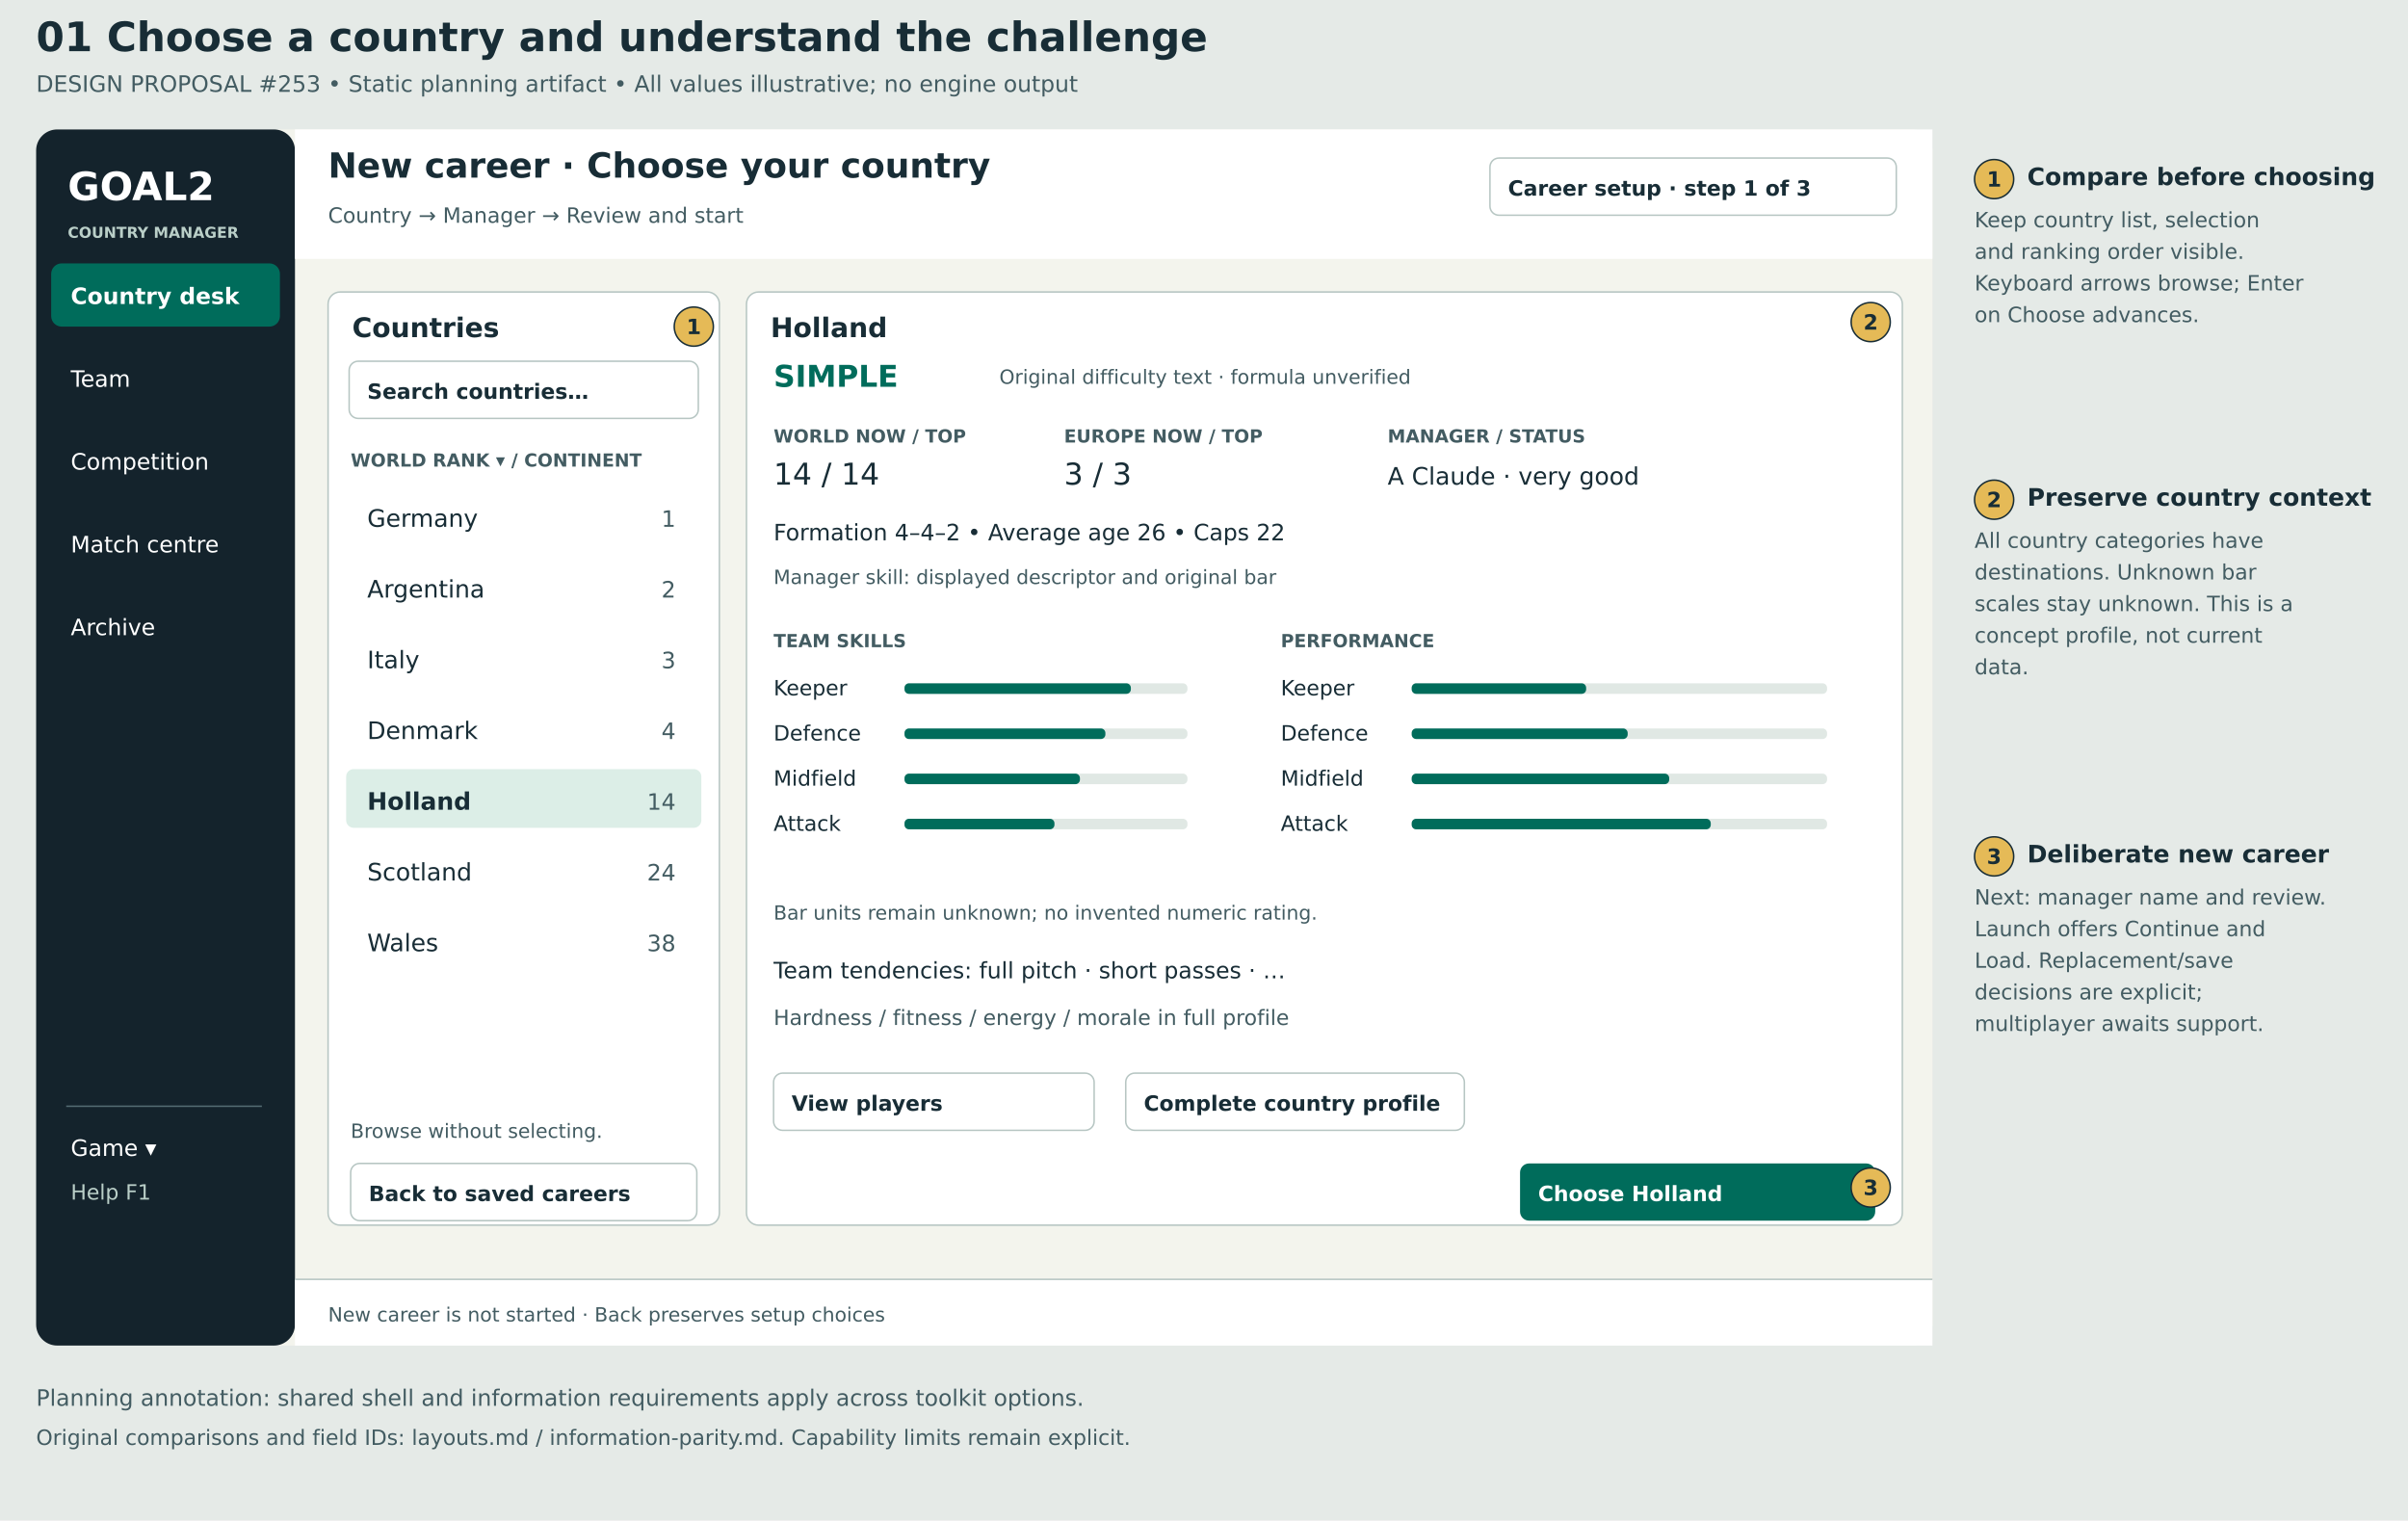
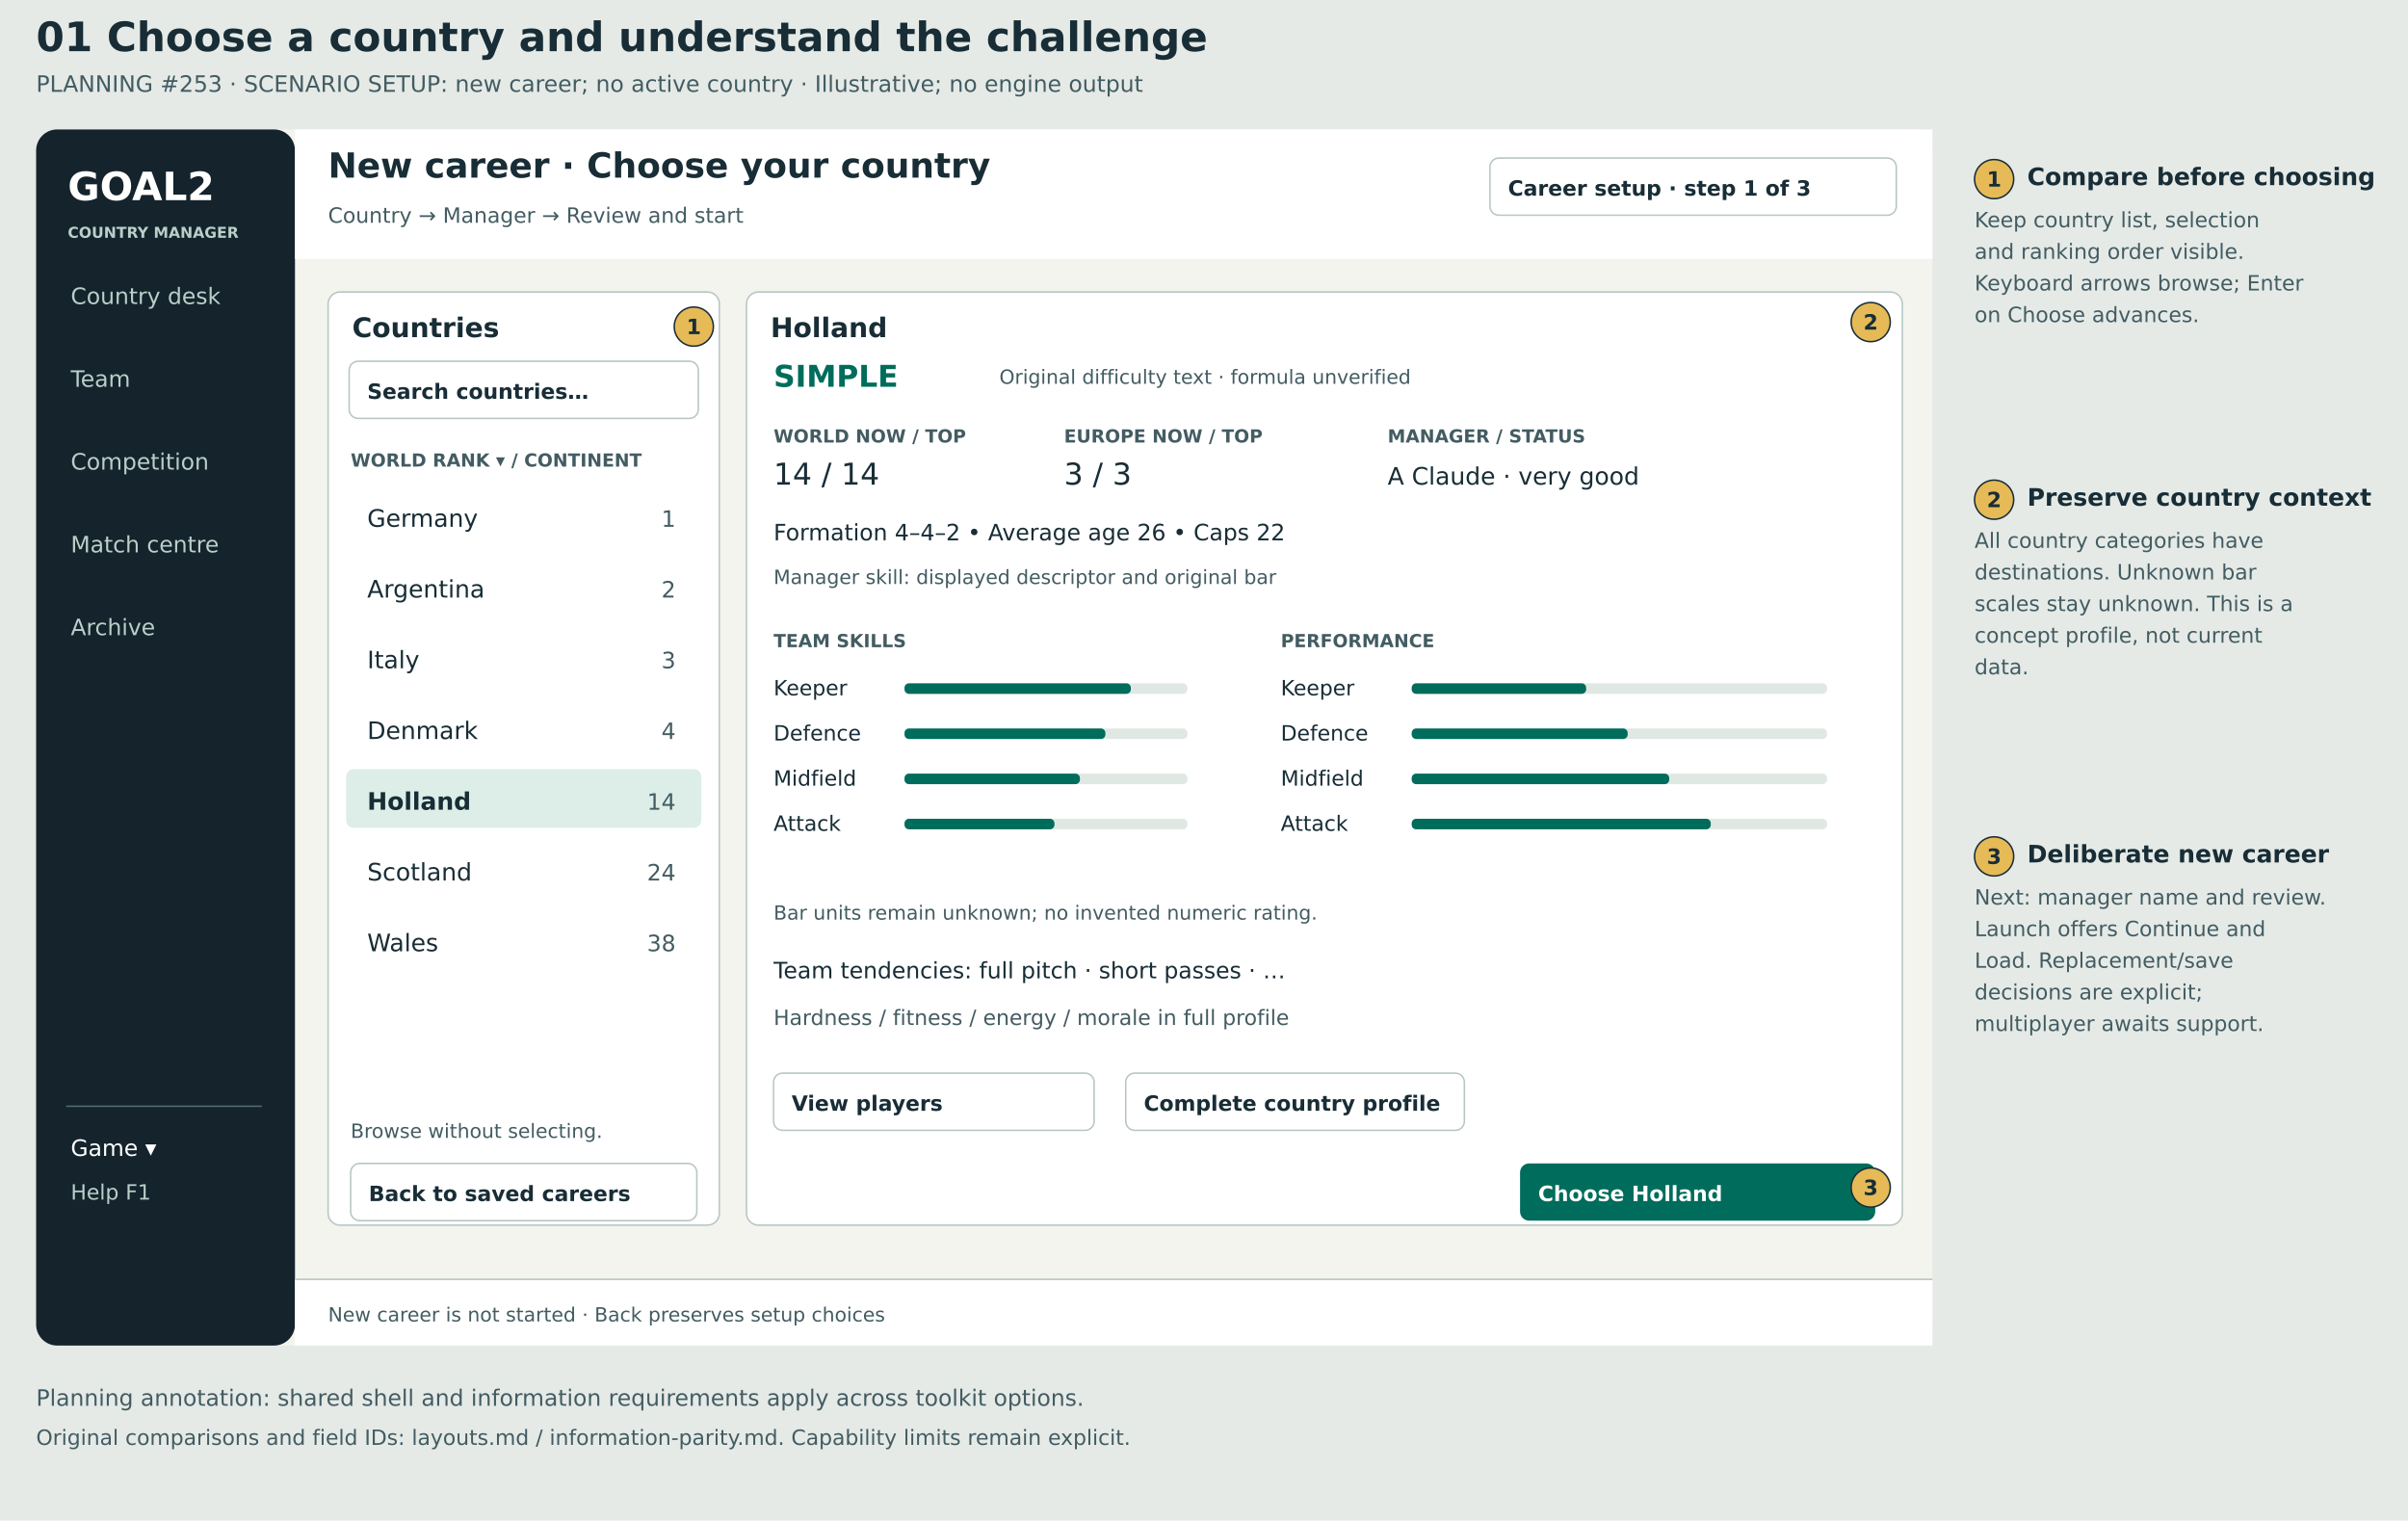
<svg xmlns="http://www.w3.org/2000/svg" width="1600" height="1010" viewBox="0 0 1600 1010" role="img" aria-labelledby="title desc">
  <g font-family="DejaVu Sans, Segoe UI, sans-serif">
    <rect x="0" y="0" width="1600" height="1010" rx="0" fill="#E5EAE7" />
    <text x="24" y="34" fill="#182D36" font-size="27" font-weight="700">01  Choose a country and understand the challenge</text>
-     <text x="24" y="61" fill="#435C62" font-size="15" font-weight="400">DESIGN PROPOSAL #253  •  Static planning artifact  •  All values illustrative; no engine output</text>
+     <text x="24" y="61" fill="#435C62" font-size="15" font-weight="400">PLANNING #253 · SCENARIO SETUP: new career; no active country · Illustrative; no engine output</text>
    <rect x="24" y="86" width="1260" height="808" rx="14" fill="#F3F4ED" />
    <rect x="24" y="86" width="172" height="808" rx="14" fill="#14232C" />
    <text x="45" y="133" fill="#FFFFFF" font-size="26" font-weight="700">GOAL2</text>
    <text x="45" y="158" fill="#BACFC8" font-size="10" font-weight="700">COUNTRY MANAGER</text>
-     <rect x="34" y="175" width="152" height="42" rx="7" fill="#006C5B" />
-     <text x="47" y="202" fill="#FFFFFF" font-size="15" font-weight="600">Country desk</text>
-     <text x="47" y="257" fill="#FFFFFF" font-size="15" font-weight="400">Team</text>
-     <text x="47" y="312" fill="#FFFFFF" font-size="15" font-weight="400">Competition</text>
-     <text x="47" y="367" fill="#FFFFFF" font-size="15" font-weight="400">Match centre</text>
-     <text x="47" y="422" fill="#FFFFFF" font-size="15" font-weight="400">Archive</text>
+     <text x="47" y="202" fill="#BACFC8" font-size="15" font-weight="400">Country desk</text>
+     <text x="47" y="257" fill="#BACFC8" font-size="15" font-weight="400">Team</text>
+     <text x="47" y="312" fill="#BACFC8" font-size="15" font-weight="400">Competition</text>
+     <text x="47" y="367" fill="#BACFC8" font-size="15" font-weight="400">Match centre</text>
+     <text x="47" y="422" fill="#BACFC8" font-size="15" font-weight="400">Archive</text>
    <line x1="44" y1="735" x2="174" y2="735" stroke="#536B71" />
    <text x="47" y="768" fill="#FFFFFF" font-size="15" font-weight="400">Game  ▾</text>
    <text x="47" y="797" fill="#BACFC8" font-size="14" font-weight="400">Help  F1</text>
    <rect x="196" y="86" width="1088" height="86" rx="0" fill="#FFFFFF" />
    <text x="218" y="118" fill="#182D36" font-size="23" font-weight="700">New career · Choose your country</text>
    <text x="218" y="148" fill="#435C62" font-size="14" font-weight="400">Country → Manager → Review and start</text>
    <rect x="990" y="105" width="270" height="38" rx="6" fill="#FFFFFF" stroke="#B7C6C3" />
    <text x="1002" y="130" fill="#182D36" font-size="14" font-weight="600">Career setup · step 1 of 3</text>
    <rect x="196" y="850" width="1088" height="44" rx="0" fill="#FFFFFF" />
    <line x1="196" y1="850" x2="1284" y2="850" stroke="#B7C6C3" />
    <text x="218" y="878" fill="#435C62" font-size="13" font-weight="400">New career is not started · Back preserves setup choices</text>
    <rect x="218" y="194" width="260" height="620" rx="8" fill="#FFFFFF" stroke="#B7C6C3" />
    <text x="234" y="224" fill="#182D36" font-size="18" font-weight="700">Countries</text>
    <rect x="232" y="240" width="232" height="38" rx="6" fill="#FFFFFF" stroke="#B7C6C3" />
    <text x="244" y="265" fill="#182D36" font-size="14" font-weight="600">Search countries…</text>
    <text x="233" y="310" fill="#435C62" font-size="12" font-weight="600">WORLD RANK  ▾   /   CONTINENT</text>
    <text x="244" y="350" fill="#182D36" font-size="16" font-weight="400">Germany</text>
    <text x="449" y="350" fill="#435C62" font-size="15" font-weight="400" text-anchor="end">1</text>
    <text x="244" y="397" fill="#182D36" font-size="16" font-weight="400">Argentina</text>
    <text x="449" y="397" fill="#435C62" font-size="15" font-weight="400" text-anchor="end">2</text>
    <text x="244" y="444" fill="#182D36" font-size="16" font-weight="400">Italy</text>
    <text x="449" y="444" fill="#435C62" font-size="15" font-weight="400" text-anchor="end">3</text>
    <text x="244" y="491" fill="#182D36" font-size="16" font-weight="400">Denmark</text>
    <text x="449" y="491" fill="#435C62" font-size="15" font-weight="400" text-anchor="end">4</text>
    <rect x="230" y="511" width="236" height="39" rx="5" fill="#DCEEE7" />
    <text x="244" y="538" fill="#182D36" font-size="16" font-weight="600">Holland</text>
    <text x="449" y="538" fill="#435C62" font-size="15" font-weight="400" text-anchor="end">14</text>
    <text x="244" y="585" fill="#182D36" font-size="16" font-weight="400">Scotland</text>
    <text x="449" y="585" fill="#435C62" font-size="15" font-weight="400" text-anchor="end">24</text>
    <text x="244" y="632" fill="#182D36" font-size="16" font-weight="400">Wales</text>
    <text x="449" y="632" fill="#435C62" font-size="15" font-weight="400" text-anchor="end">38</text>
    <text x="233" y="756" fill="#435C62" font-size="13" font-weight="400">Browse without selecting.</text>
    <rect x="233" y="773" width="230" height="38" rx="6" fill="#FFFFFF" stroke="#B7C6C3" />
    <text x="245" y="798" fill="#182D36" font-size="14" font-weight="600">Back to saved careers</text>
    <rect x="496" y="194" width="768" height="620" rx="8" fill="#FFFFFF" stroke="#B7C6C3" />
    <text x="512" y="224" fill="#182D36" font-size="18" font-weight="700">Holland</text>
    <text x="514" y="257" fill="#006C5B" font-size="20" font-weight="700">SIMPLE</text>
    <text x="664" y="255" fill="#435C62" font-size="13" font-weight="400">Original difficulty text · formula unverified</text>
    <text x="514" y="294" fill="#435C62" font-size="12" font-weight="600">WORLD NOW / TOP</text>
    <text x="514" y="322" fill="#182D36" font-size="20" font-weight="400">14 / 14</text>
    <text x="707" y="294" fill="#435C62" font-size="12" font-weight="600">EUROPE NOW / TOP</text>
    <text x="707" y="322" fill="#182D36" font-size="20" font-weight="400">3 / 3</text>
    <text x="922" y="294" fill="#435C62" font-size="12" font-weight="600">MANAGER / STATUS</text>
    <text x="922" y="322" fill="#182D36" font-size="16" font-weight="400">A Claude · very good</text>
    <text x="514" y="359" fill="#182D36" font-size="15" font-weight="400">Formation 4–4–2   •   Average age 26   •   Caps 22</text>
    <text x="514" y="388" fill="#435C62" font-size="13" font-weight="400">Manager skill: displayed descriptor and original bar</text>
    <text x="514" y="430" fill="#435C62" font-size="12" font-weight="600">TEAM SKILLS</text>
    <text x="851" y="430" fill="#435C62" font-size="12" font-weight="600">PERFORMANCE</text>
    <text x="514" y="462" fill="#182D36" font-size="14" font-weight="400">Keeper</text>
    <rect x="601" y="454" width="188" height="7" rx="3" fill="#E0E8E4" />
    <rect x="601" y="454" width="150.4" height="7" rx="3" fill="#006C5B" />
    <text x="851" y="462" fill="#182D36" font-size="14" font-weight="400">Keeper</text>
    <rect x="938" y="454" width="276" height="7" rx="3" fill="#E0E8E4" />
    <rect x="938" y="454" width="115.92" height="7" rx="3" fill="#006C5B" />
    <text x="514" y="492" fill="#182D36" font-size="14" font-weight="400">Defence</text>
    <rect x="601" y="484" width="188" height="7" rx="3" fill="#E0E8E4" />
    <rect x="601" y="484" width="133.48" height="7" rx="3" fill="#006C5B" />
    <text x="851" y="492" fill="#182D36" font-size="14" font-weight="400">Defence</text>
    <rect x="938" y="484" width="276" height="7" rx="3" fill="#E0E8E4" />
    <rect x="938" y="484" width="143.52" height="7" rx="3" fill="#006C5B" />
    <text x="514" y="522" fill="#182D36" font-size="14" font-weight="400">Midfield</text>
    <rect x="601" y="514" width="188" height="7" rx="3" fill="#E0E8E4" />
    <rect x="601" y="514" width="116.56" height="7" rx="3" fill="#006C5B" />
    <text x="851" y="522" fill="#182D36" font-size="14" font-weight="400">Midfield</text>
    <rect x="938" y="514" width="276" height="7" rx="3" fill="#E0E8E4" />
    <rect x="938" y="514" width="171.12" height="7" rx="3" fill="#006C5B" />
    <text x="514" y="552" fill="#182D36" font-size="14" font-weight="400">Attack</text>
    <rect x="601" y="544" width="188" height="7" rx="3" fill="#E0E8E4" />
    <rect x="601" y="544" width="99.64" height="7" rx="3" fill="#006C5B" />
    <text x="851" y="552" fill="#182D36" font-size="14" font-weight="400">Attack</text>
    <rect x="938" y="544" width="276" height="7" rx="3" fill="#E0E8E4" />
    <rect x="938" y="544" width="198.72" height="7" rx="3" fill="#006C5B" />
    <text x="514" y="611" fill="#435C62" font-size="13" font-weight="400">Bar units remain unknown; no invented numeric rating.</text>
    <text x="514" y="650" fill="#182D36" font-size="15" font-weight="400">Team tendencies: full pitch · short passes · …</text>
    <text x="514" y="681" fill="#435C62" font-size="14" font-weight="400">Hardness / fitness / energy / morale in full profile</text>
    <rect x="514" y="713" width="213" height="38" rx="6" fill="#FFFFFF" stroke="#B7C6C3" />
    <text x="526" y="738" fill="#182D36" font-size="14" font-weight="600">View players</text>
    <rect x="748" y="713" width="225" height="38" rx="6" fill="#FFFFFF" stroke="#B7C6C3" />
    <text x="760" y="738" fill="#182D36" font-size="14" font-weight="600">Complete country profile</text>
    <rect x="1010" y="773" width="236" height="38" rx="6" fill="#006C5B" />
    <text x="1022" y="798" fill="#FFFFFF" font-size="14" font-weight="600">Choose Holland</text>
    <circle cx="461" cy="217" r="13" fill="#E5BA57" stroke="#182D36" />
    <text x="461" y="222" fill="#182D36" font-size="14" font-weight="700" text-anchor="middle">1</text>
    <circle cx="1243" cy="214" r="13" fill="#E5BA57" stroke="#182D36" />
    <text x="1243" y="219" fill="#182D36" font-size="14" font-weight="700" text-anchor="middle">2</text>
    <circle cx="1243" cy="789" r="13" fill="#E5BA57" stroke="#182D36" />
    <text x="1243" y="794" fill="#182D36" font-size="14" font-weight="700" text-anchor="middle">3</text>
    <circle cx="1325" cy="119" r="13" fill="#E5BA57" stroke="#182D36" />
    <text x="1325" y="124" fill="#182D36" font-size="14" font-weight="700" text-anchor="middle">1</text>
    <text x="1347" y="123" fill="#182D36" font-size="16" font-weight="700">Compare before choosing</text>
    <text x="1312" y="151" fill="#435C62" font-size="14" font-weight="400">Keep country list, selection</text>
    <text x="1312" y="172" fill="#435C62" font-size="14" font-weight="400">and ranking order visible.</text>
    <text x="1312" y="193" fill="#435C62" font-size="14" font-weight="400">Keyboard arrows browse; Enter</text>
    <text x="1312" y="214" fill="#435C62" font-size="14" font-weight="400">on Choose advances.</text>
    <circle cx="1325" cy="332" r="13" fill="#E5BA57" stroke="#182D36" />
    <text x="1325" y="337" fill="#182D36" font-size="14" font-weight="700" text-anchor="middle">2</text>
    <text x="1347" y="336" fill="#182D36" font-size="16" font-weight="700">Preserve country context</text>
    <text x="1312" y="364" fill="#435C62" font-size="14" font-weight="400">All country categories have</text>
    <text x="1312" y="385" fill="#435C62" font-size="14" font-weight="400">destinations. Unknown bar</text>
    <text x="1312" y="406" fill="#435C62" font-size="14" font-weight="400">scales stay unknown. This is a</text>
    <text x="1312" y="427" fill="#435C62" font-size="14" font-weight="400">concept profile, not current</text>
    <text x="1312" y="448" fill="#435C62" font-size="14" font-weight="400">data.</text>
    <circle cx="1325" cy="569" r="13" fill="#E5BA57" stroke="#182D36" />
    <text x="1325" y="574" fill="#182D36" font-size="14" font-weight="700" text-anchor="middle">3</text>
    <text x="1347" y="573" fill="#182D36" font-size="16" font-weight="700">Deliberate new career</text>
    <text x="1312" y="601" fill="#435C62" font-size="14" font-weight="400">Next: manager name and review.</text>
    <text x="1312" y="622" fill="#435C62" font-size="14" font-weight="400">Launch offers Continue and</text>
    <text x="1312" y="643" fill="#435C62" font-size="14" font-weight="400">Load. Replacement/save</text>
    <text x="1312" y="664" fill="#435C62" font-size="14" font-weight="400">decisions are explicit;</text>
    <text x="1312" y="685" fill="#435C62" font-size="14" font-weight="400">multiplayer awaits support.</text>
    <text x="24" y="934" fill="#435C62" font-size="15" font-weight="400">Planning annotation: shared shell and information requirements apply across toolkit options.</text>
    <text x="24" y="960" fill="#435C62" font-size="14" font-weight="400">Original comparisons and field IDs: layouts.md / information-parity.md. Capability limits remain explicit.</text>
  </g>
</svg>
